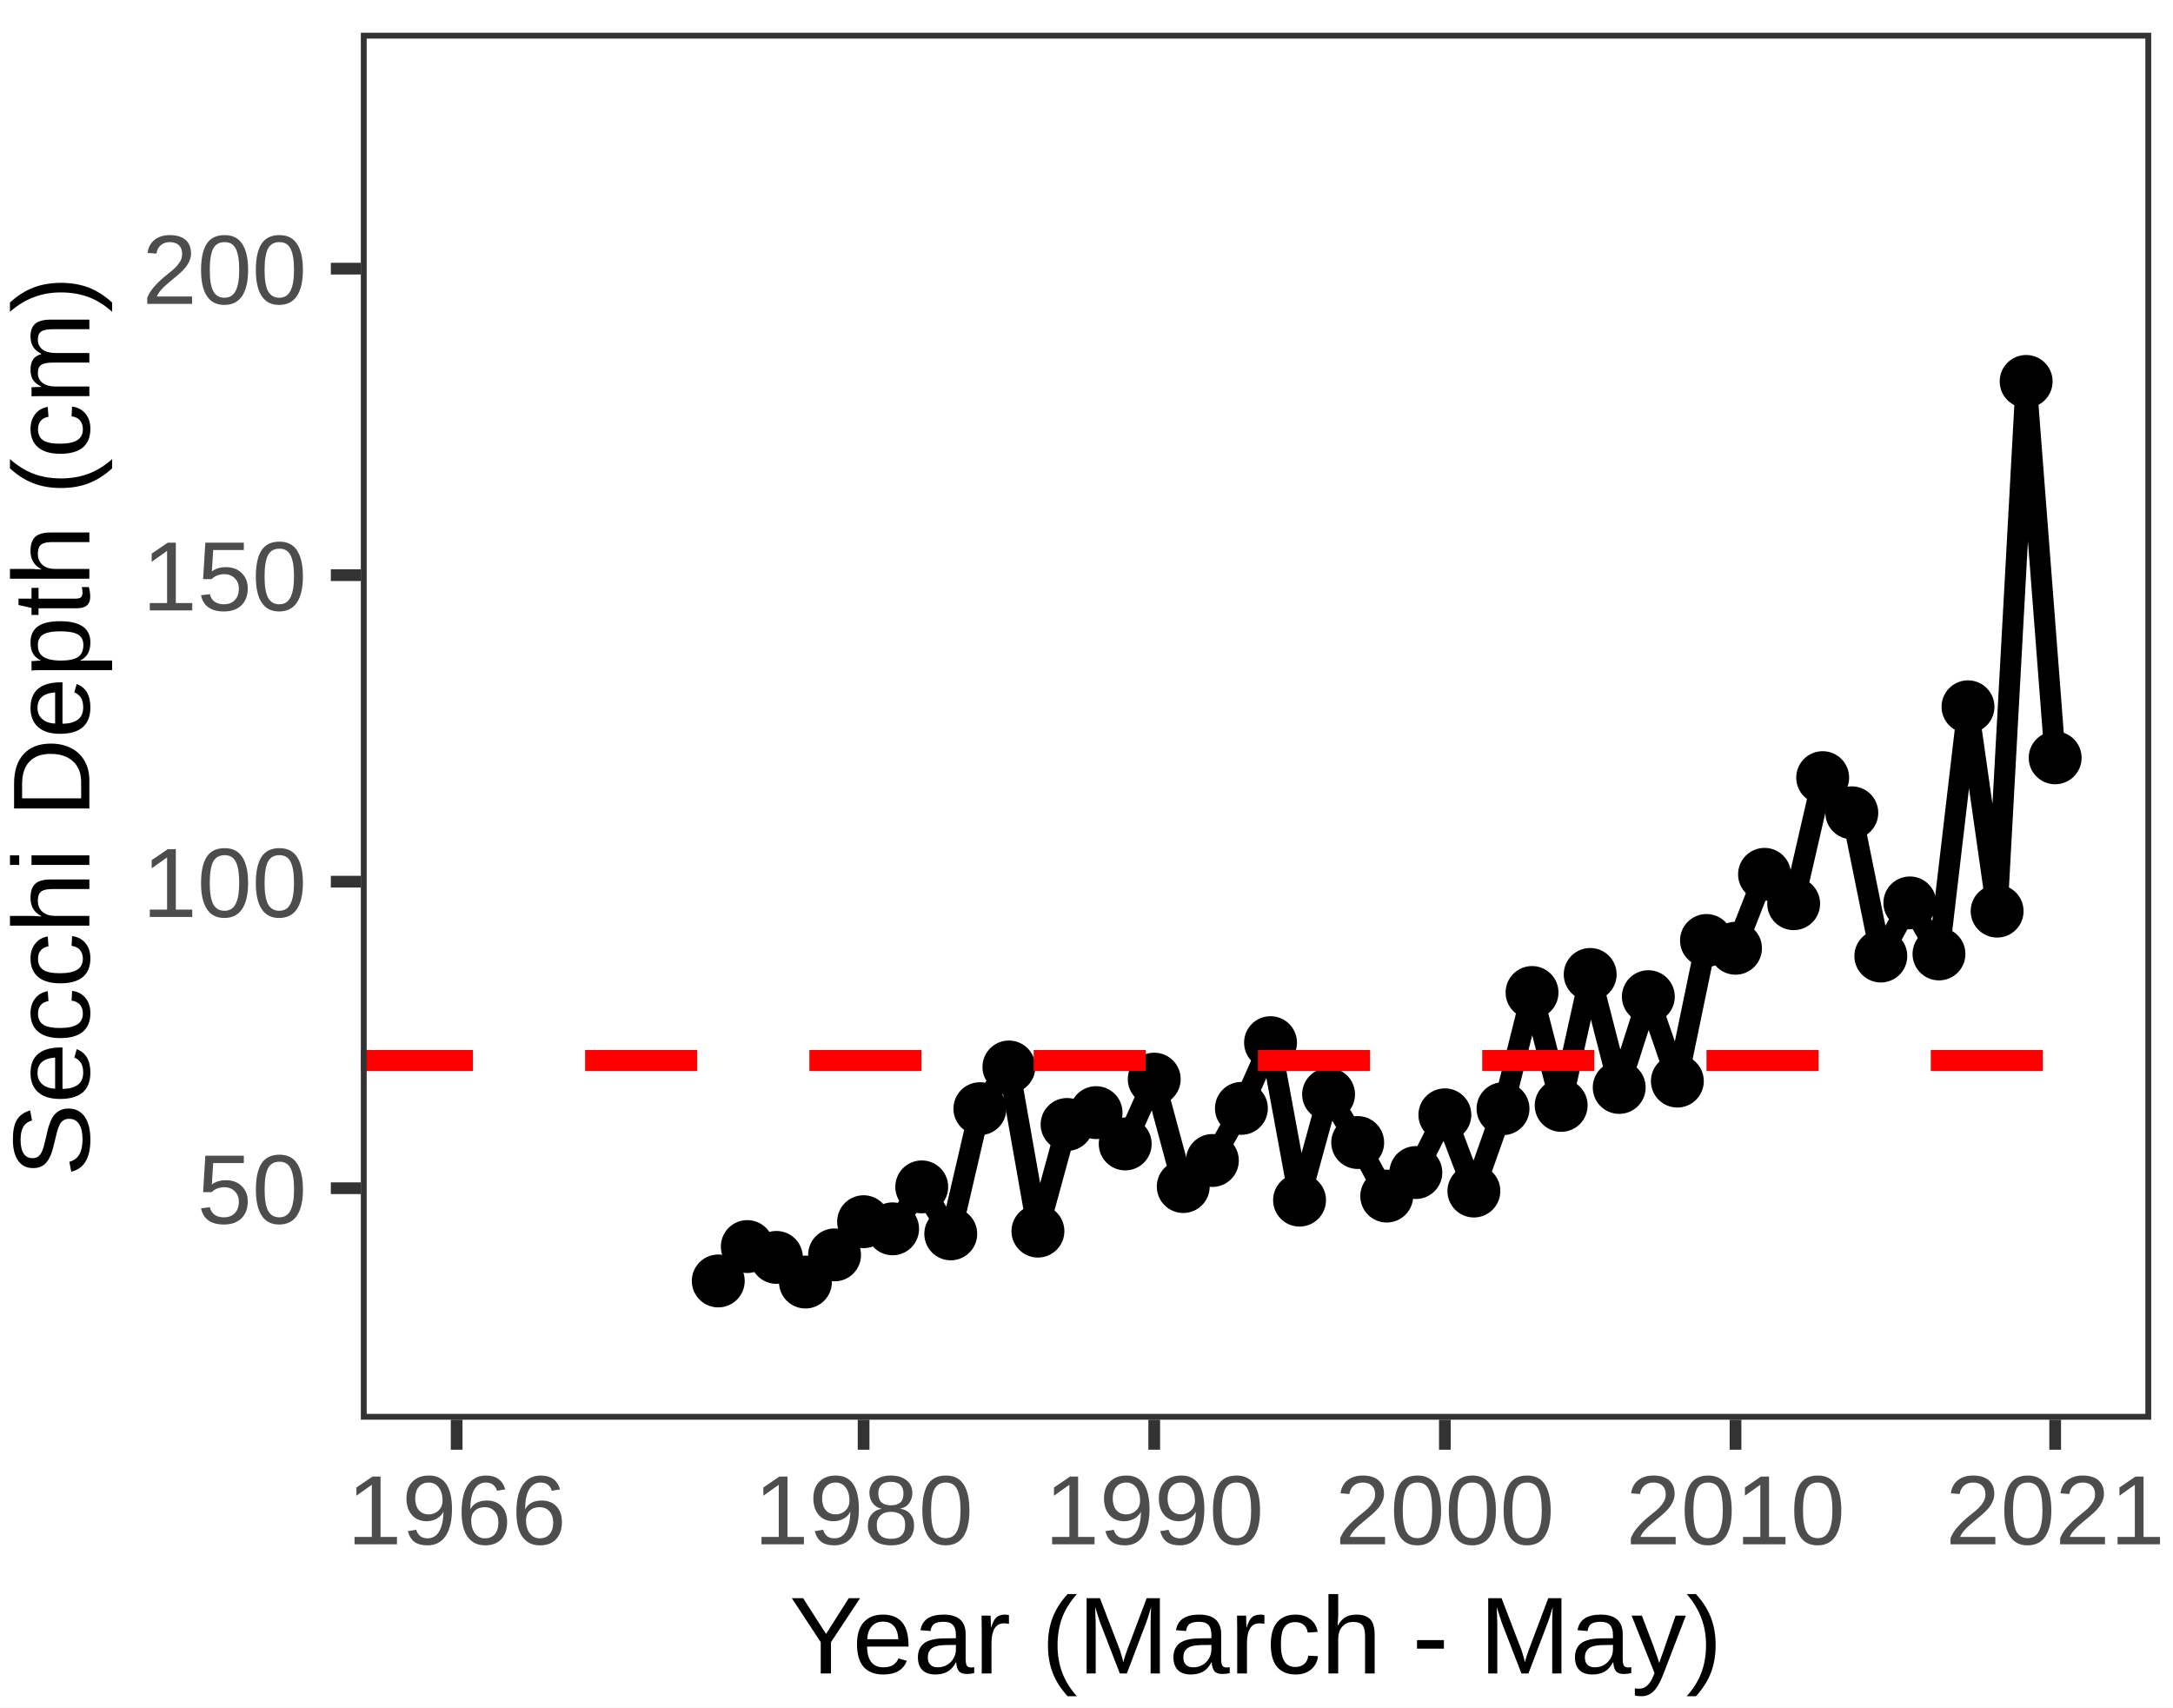
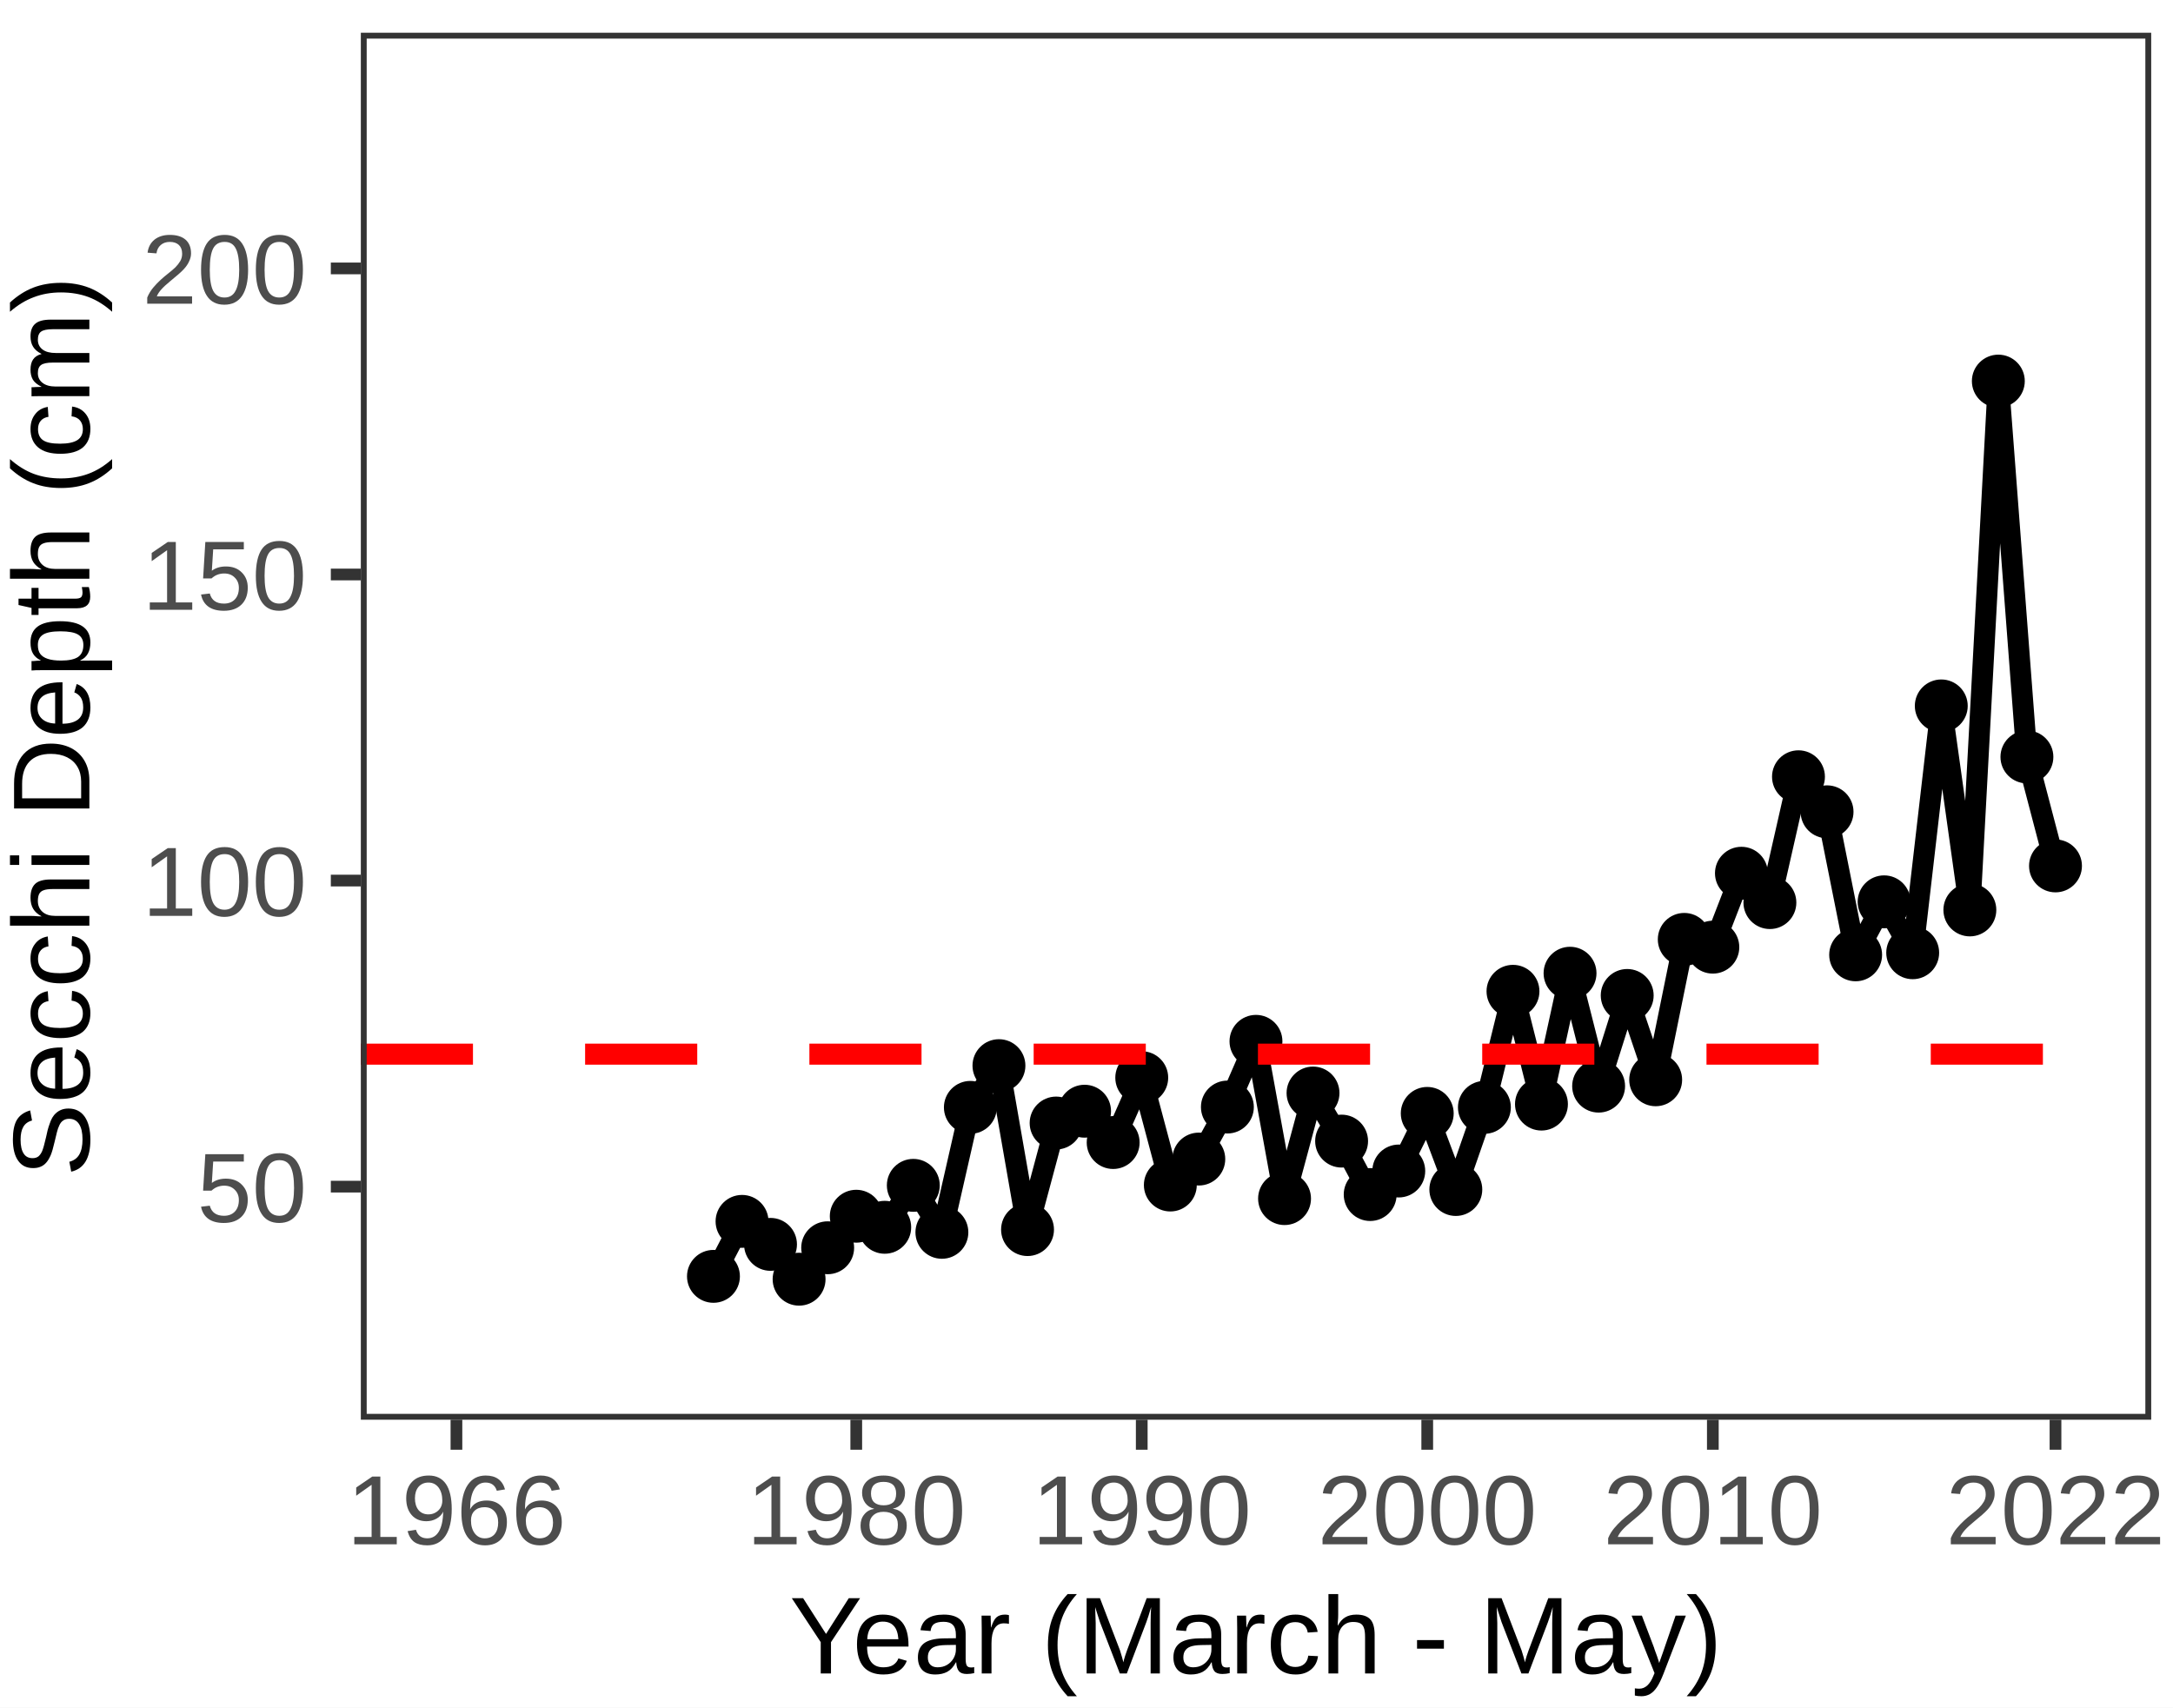
<svg xmlns="http://www.w3.org/2000/svg" class="svglite" width="198.43pt" height="155.91pt" viewBox="0 0 198.43 155.91">
  <defs>
    <style type="text/css">
    .svglite line, .svglite polyline, .svglite polygon, .svglite path, .svglite rect, .svglite circle {
      fill: none;
      stroke: #000000;
      stroke-linecap: round;
      stroke-linejoin: round;
      stroke-miterlimit: 10.00;
    }
    .svglite text {
      white-space: pre;
    }
  </style>
  </defs>
  <rect width="100%" height="100%" style="stroke: none; fill: #FFFFFF;" />
  <defs>
    <clipPath id="cpMC4wMHwxOTguNDN8MC4wMHwxNTUuOTE=">
      <rect x="0.00" y="0.00" width="198.43" height="155.91" />
    </clipPath>
  </defs>
  <g clip-path="url(#cpMC4wMHwxOTguNDN8MC4wMHwxNTUuOTE=)">
    <rect x="0.00" y="0.00" width="198.43" height="155.91" style="stroke-width: 1.07; stroke: #FFFFFF; fill: #FFFFFF;" />
  </g>
  <defs>
    <clipPath id="cpMzIuOTV8MTk2LjQzfDIuOTl8MTI5LjY0">
      <rect x="32.95" y="2.99" width="163.49" height="126.65" />
    </clipPath>
  </defs>
  <g clip-path="url(#cpMzIuOTV8MTk2LjQzfDIuOTl8MTI5LjY0)">
    <rect x="32.95" y="2.99" width="163.49" height="126.65" style="stroke-width: 1.07; stroke: none; fill: #FFFFFF;" />
-     <polyline points="65.59,116.97 68.24,113.83 70.90,114.82 73.55,117.07 76.21,114.59 78.86,111.56 81.51,112.21 84.17,108.38 86.82,112.67 89.48,101.24 92.13,97.43 94.78,112.42 97.44,102.68 100.09,101.60 102.75,104.46 105.40,98.54 108.05,108.35 110.71,105.97 113.36,101.21 116.02,95.21 118.67,109.59 121.32,99.93 123.98,104.33 126.63,109.22 129.29,107.07 131.94,101.80 134.59,108.76 137.25,101.24 139.90,90.63 142.56,100.94 145.21,88.98 147.86,99.30 150.52,91.01 153.17,98.72 155.83,85.88 158.48,86.59 161.13,79.84 163.79,82.52 166.44,71.01 169.10,74.22 171.75,87.30 174.40,82.45 177.06,87.11 179.71,64.54 182.37,83.20 185.02,34.83 187.67,69.20 " style="stroke-width: 1.92; stroke-linecap: butt;" />
-     <circle cx="65.59" cy="116.97" r="2.06" style="stroke-width: 0.71; fill: #000000;" />
-     <circle cx="68.24" cy="113.83" r="2.06" style="stroke-width: 0.71; fill: #000000;" />
-     <circle cx="70.90" cy="114.82" r="2.06" style="stroke-width: 0.71; fill: #000000;" />
-     <circle cx="73.55" cy="117.07" r="2.06" style="stroke-width: 0.71; fill: #000000;" />
-     <circle cx="76.21" cy="114.59" r="2.06" style="stroke-width: 0.71; fill: #000000;" />
-     <circle cx="78.86" cy="111.56" r="2.06" style="stroke-width: 0.71; fill: #000000;" />
-     <circle cx="81.51" cy="112.21" r="2.06" style="stroke-width: 0.71; fill: #000000;" />
-     <circle cx="84.17" cy="108.38" r="2.06" style="stroke-width: 0.71; fill: #000000;" />
-     <circle cx="86.82" cy="112.67" r="2.06" style="stroke-width: 0.71; fill: #000000;" />
-     <circle cx="89.48" cy="101.24" r="2.06" style="stroke-width: 0.71; fill: #000000;" />
-     <circle cx="92.13" cy="97.43" r="2.06" style="stroke-width: 0.71; fill: #000000;" />
-     <circle cx="94.78" cy="112.42" r="2.06" style="stroke-width: 0.71; fill: #000000;" />
-     <circle cx="97.44" cy="102.68" r="2.06" style="stroke-width: 0.71; fill: #000000;" />
-     <circle cx="100.09" cy="101.60" r="2.06" style="stroke-width: 0.71; fill: #000000;" />
-     <circle cx="102.75" cy="104.46" r="2.06" style="stroke-width: 0.71; fill: #000000;" />
-     <circle cx="105.40" cy="98.54" r="2.06" style="stroke-width: 0.71; fill: #000000;" />
-     <circle cx="108.05" cy="108.35" r="2.06" style="stroke-width: 0.71; fill: #000000;" />
-     <circle cx="110.71" cy="105.97" r="2.06" style="stroke-width: 0.71; fill: #000000;" />
-     <circle cx="113.36" cy="101.21" r="2.06" style="stroke-width: 0.71; fill: #000000;" />
-     <circle cx="116.02" cy="95.21" r="2.06" style="stroke-width: 0.71; fill: #000000;" />
-     <circle cx="118.67" cy="109.59" r="2.06" style="stroke-width: 0.71; fill: #000000;" />
-     <circle cx="121.32" cy="99.93" r="2.06" style="stroke-width: 0.71; fill: #000000;" />
-     <circle cx="123.98" cy="104.33" r="2.06" style="stroke-width: 0.71; fill: #000000;" />
-     <circle cx="126.63" cy="109.22" r="2.06" style="stroke-width: 0.71; fill: #000000;" />
-     <circle cx="129.29" cy="107.07" r="2.06" style="stroke-width: 0.71; fill: #000000;" />
-     <circle cx="131.94" cy="101.80" r="2.06" style="stroke-width: 0.71; fill: #000000;" />
-     <circle cx="134.59" cy="108.76" r="2.06" style="stroke-width: 0.71; fill: #000000;" />
-     <circle cx="137.25" cy="101.24" r="2.06" style="stroke-width: 0.71; fill: #000000;" />
-     <circle cx="139.90" cy="90.63" r="2.06" style="stroke-width: 0.71; fill: #000000;" />
-     <circle cx="142.56" cy="100.94" r="2.06" style="stroke-width: 0.71; fill: #000000;" />
-     <circle cx="145.21" cy="88.98" r="2.06" style="stroke-width: 0.71; fill: #000000;" />
-     <circle cx="147.86" cy="99.30" r="2.06" style="stroke-width: 0.71; fill: #000000;" />
-     <circle cx="150.52" cy="91.01" r="2.06" style="stroke-width: 0.71; fill: #000000;" />
-     <circle cx="153.17" cy="98.72" r="2.06" style="stroke-width: 0.71; fill: #000000;" />
-     <circle cx="155.83" cy="85.88" r="2.06" style="stroke-width: 0.71; fill: #000000;" />
-     <circle cx="158.48" cy="86.59" r="2.06" style="stroke-width: 0.71; fill: #000000;" />
-     <circle cx="161.13" cy="79.84" r="2.06" style="stroke-width: 0.71; fill: #000000;" />
-     <circle cx="163.79" cy="82.52" r="2.06" style="stroke-width: 0.71; fill: #000000;" />
-     <circle cx="166.44" cy="71.01" r="2.06" style="stroke-width: 0.71; fill: #000000;" />
-     <circle cx="169.10" cy="74.22" r="2.06" style="stroke-width: 0.71; fill: #000000;" />
-     <circle cx="171.75" cy="87.30" r="2.06" style="stroke-width: 0.71; fill: #000000;" />
-     <circle cx="174.40" cy="82.45" r="2.06" style="stroke-width: 0.71; fill: #000000;" />
-     <circle cx="177.06" cy="87.11" r="2.06" style="stroke-width: 0.71; fill: #000000;" />
-     <circle cx="179.71" cy="64.54" r="2.06" style="stroke-width: 0.71; fill: #000000;" />
-     <circle cx="182.37" cy="83.20" r="2.06" style="stroke-width: 0.71; fill: #000000;" />
-     <circle cx="185.02" cy="34.83" r="2.06" style="stroke-width: 0.71; fill: #000000;" />
-     <circle cx="187.67" cy="69.20" r="2.06" style="stroke-width: 0.71; fill: #000000;" />
-     <line x1="32.95" y1="96.84" x2="196.43" y2="96.84" style="stroke-width: 1.92; stroke: #FF0000; stroke-dasharray: 10.24,10.24; stroke-linecap: butt;" />
+     <polyline points="65.15,116.55 67.76,111.53 70.36,113.63 72.97,116.81 75.58,113.94 78.19,111.06 80.79,112.07 83.40,108.24 86.01,112.53 88.61,101.12 91.22,97.31 93.83,112.28 96.44,102.55 99.04,101.47 101.65,104.33 104.26,98.41 106.87,108.21 109.47,105.84 112.08,101.09 114.69,95.09 117.30,109.45 119.90,99.81 122.51,104.20 125.12,109.08 127.73,106.93 130.33,101.67 132.94,108.62 135.55,101.12 138.16,90.52 140.76,100.82 143.37,88.87 145.98,99.18 148.59,90.90 151.19,98.60 153.80,85.78 156.41,86.49 159.02,79.74 161.62,82.42 164.23,70.93 166.84,74.13 169.45,87.19 172.05,82.35 174.66,87.00 177.27,64.46 179.88,83.09 182.48,34.80 185.09,69.12 187.70,79.07 " style="stroke-width: 1.92; stroke-linecap: butt;" />
+     <circle cx="65.15" cy="116.55" r="2.06" style="stroke-width: 0.71; fill: #000000;" />
+     <circle cx="67.76" cy="111.53" r="2.06" style="stroke-width: 0.71; fill: #000000;" />
+     <circle cx="70.36" cy="113.63" r="2.06" style="stroke-width: 0.71; fill: #000000;" />
+     <circle cx="72.97" cy="116.81" r="2.06" style="stroke-width: 0.71; fill: #000000;" />
+     <circle cx="75.58" cy="113.94" r="2.06" style="stroke-width: 0.71; fill: #000000;" />
+     <circle cx="78.19" cy="111.06" r="2.06" style="stroke-width: 0.71; fill: #000000;" />
+     <circle cx="80.79" cy="112.07" r="2.06" style="stroke-width: 0.71; fill: #000000;" />
+     <circle cx="83.40" cy="108.24" r="2.06" style="stroke-width: 0.71; fill: #000000;" />
+     <circle cx="86.01" cy="112.53" r="2.06" style="stroke-width: 0.71; fill: #000000;" />
+     <circle cx="88.61" cy="101.12" r="2.06" style="stroke-width: 0.71; fill: #000000;" />
+     <circle cx="91.22" cy="97.31" r="2.06" style="stroke-width: 0.71; fill: #000000;" />
+     <circle cx="93.83" cy="112.28" r="2.06" style="stroke-width: 0.71; fill: #000000;" />
+     <circle cx="96.44" cy="102.55" r="2.06" style="stroke-width: 0.71; fill: #000000;" />
+     <circle cx="99.04" cy="101.47" r="2.06" style="stroke-width: 0.71; fill: #000000;" />
+     <circle cx="101.65" cy="104.33" r="2.06" style="stroke-width: 0.71; fill: #000000;" />
+     <circle cx="104.26" cy="98.41" r="2.06" style="stroke-width: 0.71; fill: #000000;" />
+     <circle cx="106.87" cy="108.21" r="2.06" style="stroke-width: 0.71; fill: #000000;" />
+     <circle cx="109.47" cy="105.84" r="2.06" style="stroke-width: 0.71; fill: #000000;" />
+     <circle cx="112.08" cy="101.09" r="2.06" style="stroke-width: 0.71; fill: #000000;" />
+     <circle cx="114.69" cy="95.09" r="2.06" style="stroke-width: 0.71; fill: #000000;" />
+     <circle cx="117.30" cy="109.45" r="2.06" style="stroke-width: 0.71; fill: #000000;" />
+     <circle cx="119.90" cy="99.81" r="2.06" style="stroke-width: 0.71; fill: #000000;" />
+     <circle cx="122.51" cy="104.20" r="2.06" style="stroke-width: 0.71; fill: #000000;" />
+     <circle cx="125.12" cy="109.08" r="2.06" style="stroke-width: 0.71; fill: #000000;" />
+     <circle cx="127.73" cy="106.93" r="2.06" style="stroke-width: 0.71; fill: #000000;" />
+     <circle cx="130.33" cy="101.67" r="2.06" style="stroke-width: 0.71; fill: #000000;" />
+     <circle cx="132.94" cy="108.62" r="2.06" style="stroke-width: 0.71; fill: #000000;" />
+     <circle cx="135.55" cy="101.12" r="2.06" style="stroke-width: 0.71; fill: #000000;" />
+     <circle cx="138.16" cy="90.52" r="2.06" style="stroke-width: 0.71; fill: #000000;" />
+     <circle cx="140.76" cy="100.82" r="2.06" style="stroke-width: 0.71; fill: #000000;" />
+     <circle cx="143.37" cy="88.87" r="2.06" style="stroke-width: 0.71; fill: #000000;" />
+     <circle cx="145.98" cy="99.18" r="2.06" style="stroke-width: 0.71; fill: #000000;" />
+     <circle cx="148.59" cy="90.90" r="2.06" style="stroke-width: 0.71; fill: #000000;" />
+     <circle cx="151.19" cy="98.60" r="2.06" style="stroke-width: 0.71; fill: #000000;" />
+     <circle cx="153.80" cy="85.78" r="2.06" style="stroke-width: 0.71; fill: #000000;" />
+     <circle cx="156.41" cy="86.49" r="2.06" style="stroke-width: 0.71; fill: #000000;" />
+     <circle cx="159.02" cy="79.74" r="2.06" style="stroke-width: 0.71; fill: #000000;" />
+     <circle cx="161.62" cy="82.42" r="2.06" style="stroke-width: 0.71; fill: #000000;" />
+     <circle cx="164.23" cy="70.93" r="2.06" style="stroke-width: 0.71; fill: #000000;" />
+     <circle cx="166.84" cy="74.13" r="2.06" style="stroke-width: 0.71; fill: #000000;" />
+     <circle cx="169.45" cy="87.19" r="2.06" style="stroke-width: 0.71; fill: #000000;" />
+     <circle cx="172.05" cy="82.35" r="2.06" style="stroke-width: 0.71; fill: #000000;" />
+     <circle cx="174.66" cy="87.00" r="2.06" style="stroke-width: 0.71; fill: #000000;" />
+     <circle cx="177.27" cy="64.46" r="2.06" style="stroke-width: 0.71; fill: #000000;" />
+     <circle cx="179.88" cy="83.09" r="2.06" style="stroke-width: 0.71; fill: #000000;" />
+     <circle cx="182.48" cy="34.80" r="2.06" style="stroke-width: 0.71; fill: #000000;" />
+     <circle cx="185.09" cy="69.12" r="2.06" style="stroke-width: 0.71; fill: #000000;" />
+     <circle cx="187.70" cy="79.07" r="2.06" style="stroke-width: 0.71; fill: #000000;" />
+     <line x1="32.95" y1="96.26" x2="196.43" y2="96.26" style="stroke-width: 1.92; stroke: #FF0000; stroke-dasharray: 10.24,10.24; stroke-linecap: butt;" />
    <rect x="32.95" y="2.99" width="163.49" height="126.65" style="stroke-width: 1.07; stroke: #333333;" />
  </g>
  <g clip-path="url(#cpMC4wMHwxOTguNDN8MC4wMHwxNTUuOTE=)">
-     <text x="28.01" y="111.72" text-anchor="end" style="font-size: 9.00px;fill: #4D4D4D; font-family: &quot;Arial&quot;;" textLength="10.01px" lengthAdjust="spacingAndGlyphs">50</text>
-     <text x="28.01" y="83.73" text-anchor="end" style="font-size: 9.00px;fill: #4D4D4D; font-family: &quot;Arial&quot;;" textLength="15.01px" lengthAdjust="spacingAndGlyphs">100</text>
-     <text x="28.01" y="55.74" text-anchor="end" style="font-size: 9.00px;fill: #4D4D4D; font-family: &quot;Arial&quot;;" textLength="15.01px" lengthAdjust="spacingAndGlyphs">150</text>
-     <text x="28.01" y="27.75" text-anchor="end" style="font-size: 9.00px;fill: #4D4D4D; font-family: &quot;Arial&quot;;" textLength="15.01px" lengthAdjust="spacingAndGlyphs">200</text>
-     <polyline points="30.21,108.50 32.95,108.50 " style="stroke-width: 1.07; stroke: #333333; stroke-linecap: butt;" />
-     <polyline points="30.21,80.51 32.95,80.51 " style="stroke-width: 1.07; stroke: #333333; stroke-linecap: butt;" />
-     <polyline points="30.21,52.52 32.95,52.52 " style="stroke-width: 1.07; stroke: #333333; stroke-linecap: butt;" />
-     <polyline points="30.21,24.53 32.95,24.53 " style="stroke-width: 1.07; stroke: #333333; stroke-linecap: butt;" />
-     <polyline points="41.70,132.38 41.70,129.64 " style="stroke-width: 1.07; stroke: #333333; stroke-linecap: butt;" />
-     <polyline points="78.86,132.38 78.86,129.64 " style="stroke-width: 1.07; stroke: #333333; stroke-linecap: butt;" />
-     <polyline points="105.40,132.38 105.40,129.64 " style="stroke-width: 1.07; stroke: #333333; stroke-linecap: butt;" />
-     <polyline points="131.94,132.38 131.94,129.64 " style="stroke-width: 1.07; stroke: #333333; stroke-linecap: butt;" />
-     <polyline points="158.48,132.38 158.48,129.64 " style="stroke-width: 1.07; stroke: #333333; stroke-linecap: butt;" />
-     <polyline points="187.67,132.38 187.67,129.64 " style="stroke-width: 1.07; stroke: #333333; stroke-linecap: butt;" />
-     <text x="41.70" y="141.02" text-anchor="middle" style="font-size: 9.00px;fill: #4D4D4D; font-family: &quot;Arial&quot;;" textLength="20.02px" lengthAdjust="spacingAndGlyphs">1966</text>
-     <text x="78.86" y="141.02" text-anchor="middle" style="font-size: 9.00px;fill: #4D4D4D; font-family: &quot;Arial&quot;;" textLength="20.02px" lengthAdjust="spacingAndGlyphs">1980</text>
-     <text x="105.40" y="141.02" text-anchor="middle" style="font-size: 9.00px;fill: #4D4D4D; font-family: &quot;Arial&quot;;" textLength="20.02px" lengthAdjust="spacingAndGlyphs">1990</text>
-     <text x="131.94" y="141.02" text-anchor="middle" style="font-size: 9.00px;fill: #4D4D4D; font-family: &quot;Arial&quot;;" textLength="20.02px" lengthAdjust="spacingAndGlyphs">2000</text>
-     <text x="158.48" y="141.02" text-anchor="middle" style="font-size: 9.00px;fill: #4D4D4D; font-family: &quot;Arial&quot;;" textLength="20.02px" lengthAdjust="spacingAndGlyphs">2010</text>
-     <text x="187.67" y="141.02" text-anchor="middle" style="font-size: 9.00px;fill: #4D4D4D; font-family: &quot;Arial&quot;;" textLength="20.02px" lengthAdjust="spacingAndGlyphs">2021</text>
+     <text x="28.01" y="111.58" text-anchor="end" style="font-size: 9.00px;fill: #4D4D4D; font-family: &quot;Arial&quot;;" textLength="10.01px" lengthAdjust="spacingAndGlyphs">50</text>
+     <text x="28.01" y="83.63" text-anchor="end" style="font-size: 9.00px;fill: #4D4D4D; font-family: &quot;Arial&quot;;" textLength="15.01px" lengthAdjust="spacingAndGlyphs">100</text>
+     <text x="28.01" y="55.68" text-anchor="end" style="font-size: 9.00px;fill: #4D4D4D; font-family: &quot;Arial&quot;;" textLength="15.01px" lengthAdjust="spacingAndGlyphs">150</text>
+     <text x="28.01" y="27.73" text-anchor="end" style="font-size: 9.00px;fill: #4D4D4D; font-family: &quot;Arial&quot;;" textLength="15.01px" lengthAdjust="spacingAndGlyphs">200</text>
+     <polyline points="30.21,108.36 32.95,108.36 " style="stroke-width: 1.07; stroke: #333333; stroke-linecap: butt;" />
+     <polyline points="30.21,80.41 32.95,80.41 " style="stroke-width: 1.07; stroke: #333333; stroke-linecap: butt;" />
+     <polyline points="30.21,52.46 32.95,52.46 " style="stroke-width: 1.07; stroke: #333333; stroke-linecap: butt;" />
+     <polyline points="30.21,24.51 32.95,24.51 " style="stroke-width: 1.07; stroke: #333333; stroke-linecap: butt;" />
+     <polyline points="41.68,132.38 41.68,129.64 " style="stroke-width: 1.07; stroke: #333333; stroke-linecap: butt;" />
+     <polyline points="78.19,132.38 78.19,129.64 " style="stroke-width: 1.07; stroke: #333333; stroke-linecap: butt;" />
+     <polyline points="104.26,132.38 104.26,129.64 " style="stroke-width: 1.07; stroke: #333333; stroke-linecap: butt;" />
+     <polyline points="130.33,132.38 130.33,129.64 " style="stroke-width: 1.07; stroke: #333333; stroke-linecap: butt;" />
+     <polyline points="156.41,132.38 156.41,129.64 " style="stroke-width: 1.07; stroke: #333333; stroke-linecap: butt;" />
+     <polyline points="187.70,132.38 187.70,129.64 " style="stroke-width: 1.07; stroke: #333333; stroke-linecap: butt;" />
+     <text x="41.68" y="141.02" text-anchor="middle" style="font-size: 9.00px;fill: #4D4D4D; font-family: &quot;Arial&quot;;" textLength="20.02px" lengthAdjust="spacingAndGlyphs">1966</text>
+     <text x="78.19" y="141.02" text-anchor="middle" style="font-size: 9.00px;fill: #4D4D4D; font-family: &quot;Arial&quot;;" textLength="20.02px" lengthAdjust="spacingAndGlyphs">1980</text>
+     <text x="104.26" y="141.02" text-anchor="middle" style="font-size: 9.00px;fill: #4D4D4D; font-family: &quot;Arial&quot;;" textLength="20.02px" lengthAdjust="spacingAndGlyphs">1990</text>
+     <text x="130.33" y="141.02" text-anchor="middle" style="font-size: 9.00px;fill: #4D4D4D; font-family: &quot;Arial&quot;;" textLength="20.02px" lengthAdjust="spacingAndGlyphs">2000</text>
+     <text x="156.41" y="141.02" text-anchor="middle" style="font-size: 9.00px;fill: #4D4D4D; font-family: &quot;Arial&quot;;" textLength="20.02px" lengthAdjust="spacingAndGlyphs">2010</text>
+     <text x="187.70" y="141.02" text-anchor="middle" style="font-size: 9.00px;fill: #4D4D4D; font-family: &quot;Arial&quot;;" textLength="20.02px" lengthAdjust="spacingAndGlyphs">2022</text>
    <text x="114.69" y="152.81" text-anchor="middle" style="font-size: 10.00px; font-family: &quot;Arial&quot;;" textLength="85.26px" lengthAdjust="spacingAndGlyphs">Year (March - May)</text>
    <text transform="translate(8.16,66.32) rotate(-90)" text-anchor="middle" style="font-size: 10.00px; font-family: &quot;Arial&quot;;" textLength="82.29px" lengthAdjust="spacingAndGlyphs">Secchi Depth (cm)</text>
  </g>
</svg>
